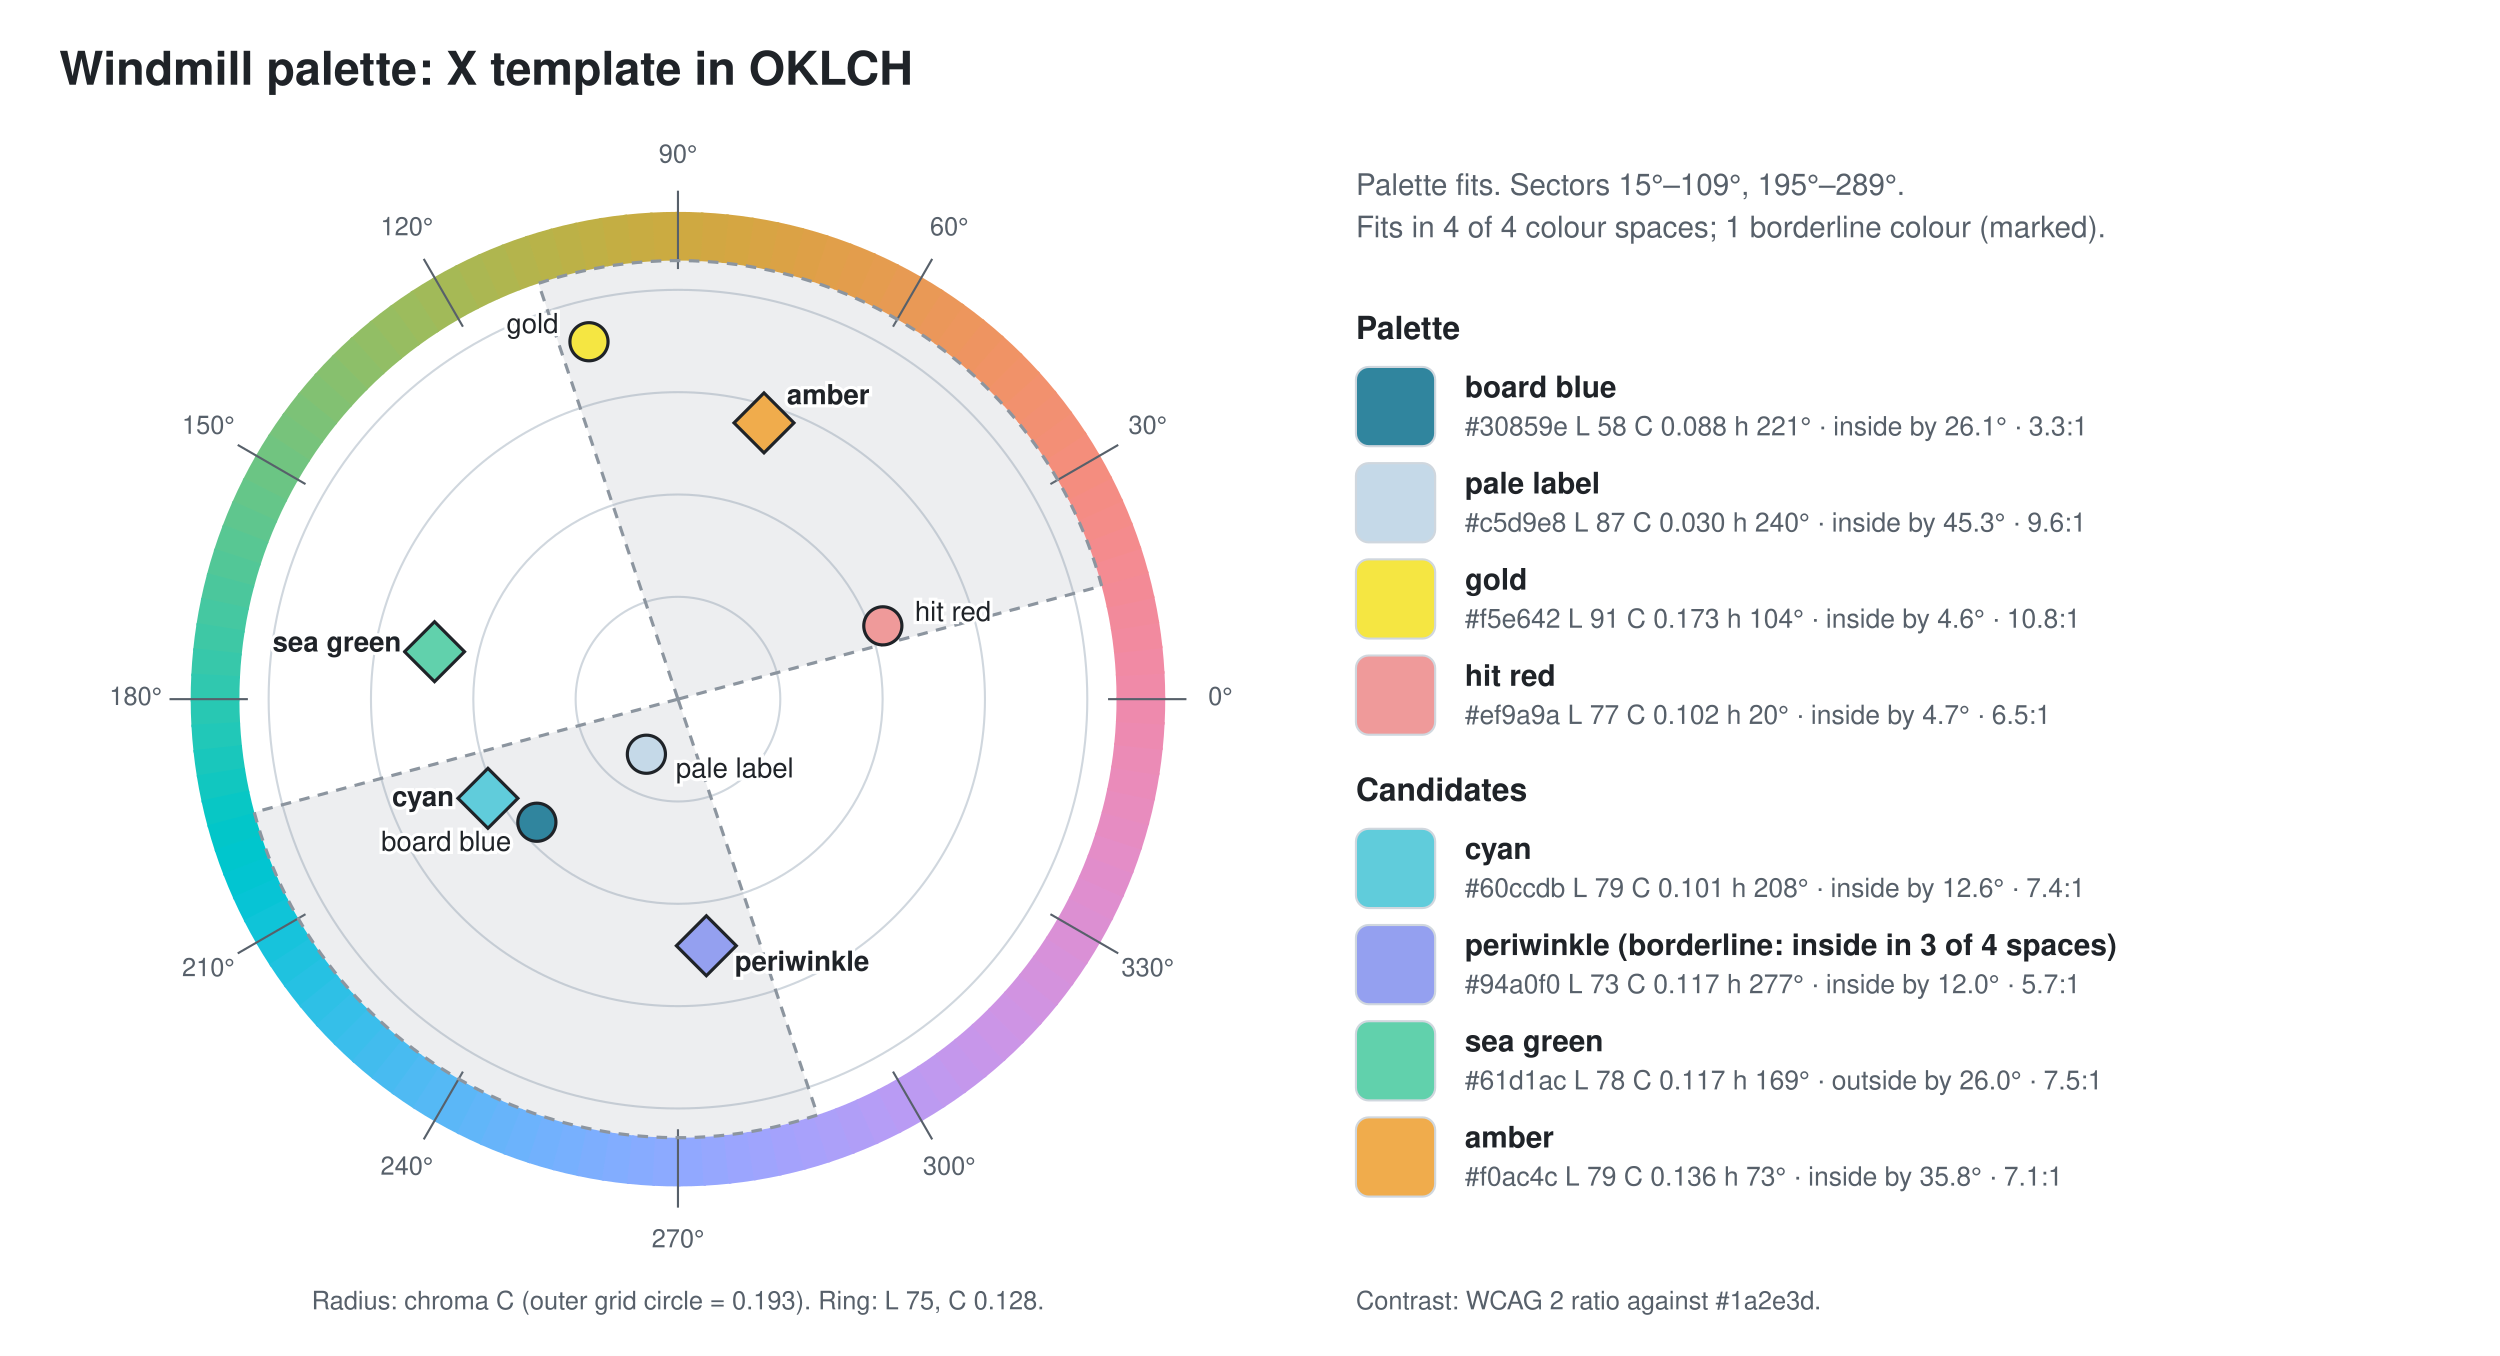
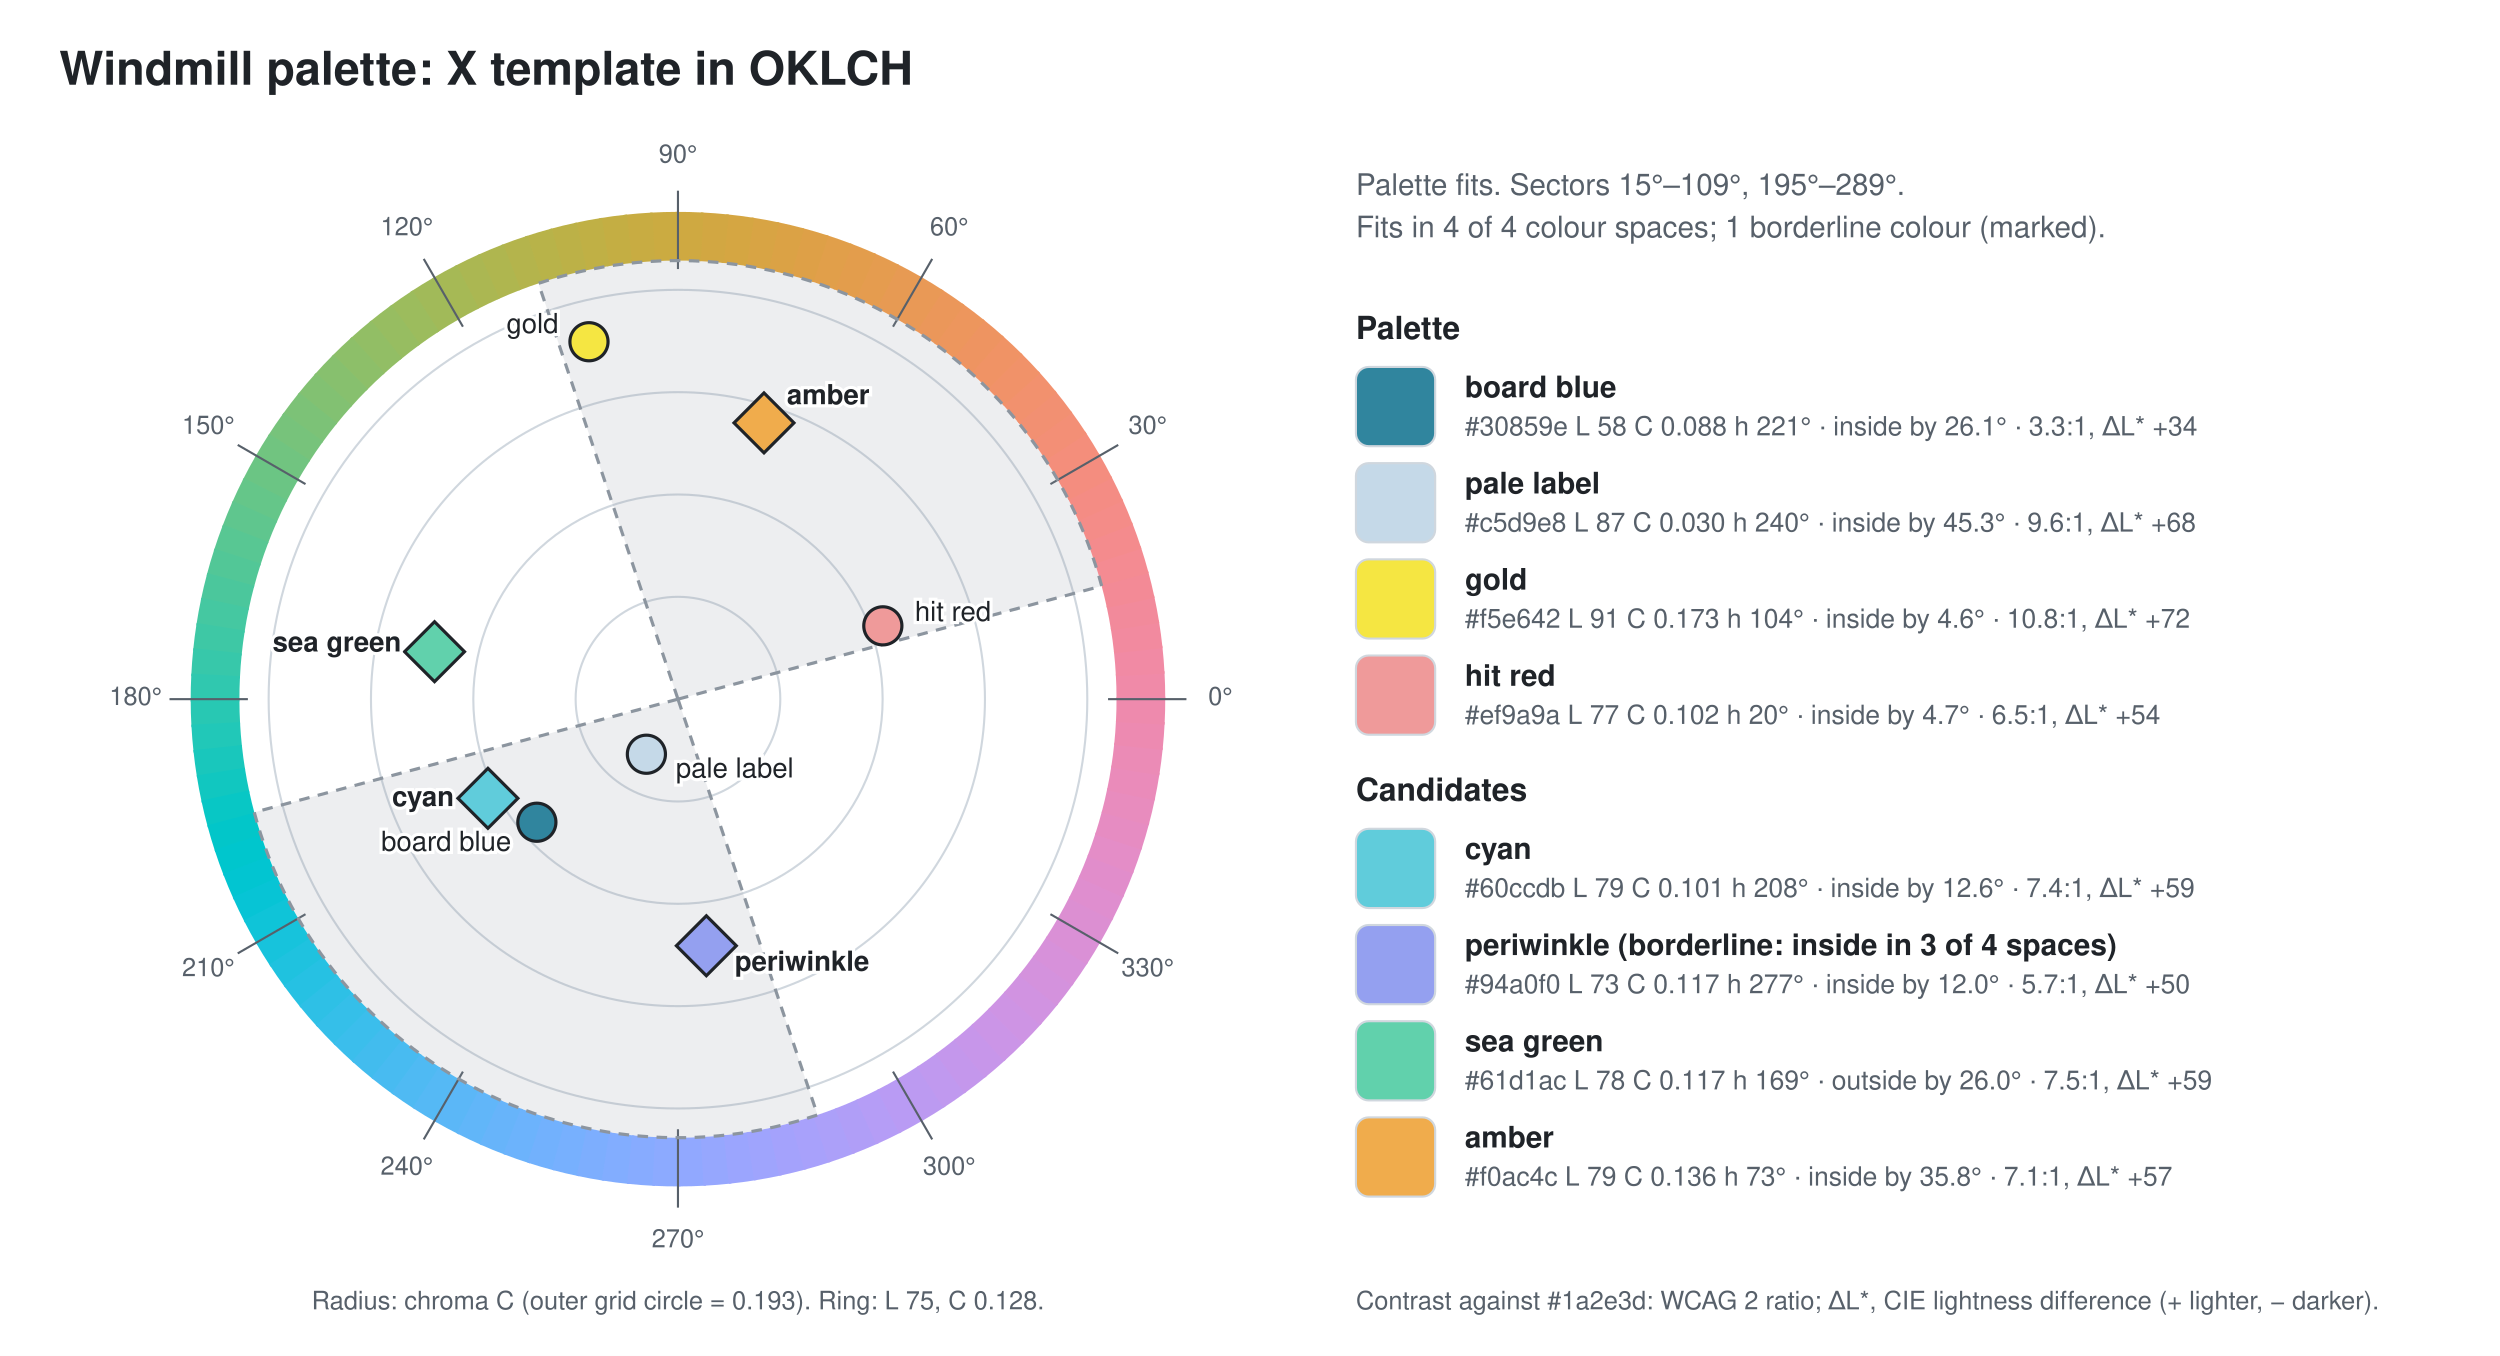
<svg xmlns="http://www.w3.org/2000/svg" width="1180" height="640" viewBox="0 0 1180 640" font-family="-apple-system, 'Segoe UI', Helvetica, Arial, sans-serif">
  <rect width="1180" height="640" fill="#ffffff" />
  <text x="28" y="40" fill="#1f2328" font-size="22" font-weight="600">Windmill palette: X template in OKLCH</text>
  <g transform="translate(320,330)">
    <path d="M 230.00 -0.00 A 230 230 0 0 0 229.62 -13.24 L 206.66 -11.92 A 207.0 207.0 0 0 1 207.00 -0.00 Z" fill="#f08aa8" />
    <path d="M 229.68 -12.04 A 230 230 0 0 0 228.61 -25.24 L 205.75 -22.72 A 207.0 207.0 0 0 1 206.72 -10.83 Z" fill="#f18aa4" />
    <path d="M 228.74 -24.04 A 230 230 0 0 0 226.98 -37.17 L 204.28 -33.45 A 207.0 207.0 0 0 1 205.87 -21.64 Z" fill="#f28a9f" />
    <path d="M 227.17 -35.98 A 230 230 0 0 0 224.72 -49.00 L 202.25 -44.10 A 207.0 207.0 0 0 1 204.45 -32.38 Z" fill="#f28a9b" />
    <path d="M 224.97 -47.82 A 230 230 0 0 0 221.85 -60.69 L 199.66 -54.62 A 207.0 207.0 0 0 1 202.48 -43.04 Z" fill="#f38a96" />
    <path d="M 222.16 -59.53 A 230 230 0 0 0 218.37 -72.22 L 196.53 -65.00 A 207.0 207.0 0 0 1 199.95 -53.58 Z" fill="#f48b92" />
    <path d="M 218.74 -71.07 A 230 230 0 0 0 214.29 -83.55 L 192.86 -75.19 A 207.0 207.0 0 0 1 196.87 -63.97 Z" fill="#f48b8d" />
    <path d="M 214.72 -82.42 A 230 230 0 0 0 209.62 -94.65 L 188.66 -85.18 A 207.0 207.0 0 0 1 193.25 -74.18 Z" fill="#f48c88" />
    <path d="M 210.12 -93.55 A 230 230 0 0 0 204.38 -105.49 L 183.94 -94.94 A 207.0 207.0 0 0 1 189.10 -84.19 Z" fill="#f48c84" />
    <path d="M 204.93 -104.42 A 230 230 0 0 0 198.58 -116.04 L 178.72 -104.44 A 207.0 207.0 0 0 1 184.44 -93.98 Z" fill="#f48d7f" />
    <path d="M 199.19 -115.00 A 230 230 0 0 0 192.24 -126.28 L 173.01 -113.65 A 207.0 207.0 0 0 1 179.27 -103.50 Z" fill="#f48e7b" />
    <path d="M 192.89 -125.27 A 230 230 0 0 0 185.36 -136.16 L 166.83 -122.55 A 207.0 207.0 0 0 1 173.60 -112.74 Z" fill="#f38f76" />
    <path d="M 186.07 -135.19 A 230 230 0 0 0 177.98 -145.68 L 160.18 -131.11 A 207.0 207.0 0 0 1 167.47 -121.67 Z" fill="#f29072" />
    <path d="M 178.74 -144.74 A 230 230 0 0 0 170.12 -154.79 L 153.10 -139.31 A 207.0 207.0 0 0 1 160.87 -130.27 Z" fill="#f2916e" />
    <path d="M 170.92 -153.90 A 230 230 0 0 0 161.78 -163.48 L 145.60 -147.14 A 207.0 207.0 0 0 1 153.83 -138.51 Z" fill="#f19269" />
    <path d="M 162.63 -162.63 A 230 230 0 0 0 153.00 -171.73 L 137.70 -154.55 A 207.0 207.0 0 0 1 146.37 -146.37 Z" fill="#f09365" />
    <path d="M 153.90 -170.92 A 230 230 0 0 0 143.81 -179.50 L 129.43 -161.55 A 207.0 207.0 0 0 1 138.51 -153.83 Z" fill="#ee9461" />
    <path d="M 144.74 -178.74 A 230 230 0 0 0 134.21 -186.78 L 120.79 -168.10 A 207.0 207.0 0 0 1 130.27 -160.87 Z" fill="#ed965d" />
    <path d="M 135.19 -186.07 A 230 230 0 0 0 124.26 -193.55 L 111.83 -174.19 A 207.0 207.0 0 0 1 121.67 -167.47 Z" fill="#eb975a" />
    <path d="M 125.27 -192.89 A 230 230 0 0 0 113.96 -199.79 L 102.56 -179.81 A 207.0 207.0 0 0 1 112.74 -173.60 Z" fill="#e99956" />
    <path d="M 115.00 -199.19 A 230 230 0 0 0 103.34 -205.48 L 93.01 -184.93 A 207.0 207.0 0 0 1 103.50 -179.27 Z" fill="#e79a53" />
    <path d="M 104.42 -204.93 A 230 230 0 0 0 92.45 -210.60 L 83.20 -189.54 A 207.0 207.0 0 0 1 93.98 -184.44 Z" fill="#e59c4f" />
    <path d="M 93.55 -210.12 A 230 230 0 0 0 81.30 -215.15 L 73.17 -193.64 A 207.0 207.0 0 0 1 84.19 -189.10 Z" fill="#e39d4c" />
    <path d="M 82.42 -214.72 A 230 230 0 0 0 69.93 -219.11 L 62.93 -197.20 A 207.0 207.0 0 0 1 74.18 -193.25 Z" fill="#e19f4a" />
    <path d="M 71.07 -218.74 A 230 230 0 0 0 58.36 -222.47 L 52.53 -200.22 A 207.0 207.0 0 0 1 63.97 -196.87 Z" fill="#dea047" />
    <path d="M 59.53 -222.16 A 230 230 0 0 0 46.64 -225.22 L 41.98 -202.70 A 207.0 207.0 0 0 1 53.58 -199.95 Z" fill="#dba245" />
    <path d="M 47.82 -224.97 A 230 230 0 0 0 34.79 -227.35 L 31.31 -204.62 A 207.0 207.0 0 0 1 43.04 -202.48 Z" fill="#d8a444" />
    <path d="M 35.98 -227.17 A 230 230 0 0 0 22.84 -228.86 L 20.56 -205.98 A 207.0 207.0 0 0 1 32.38 -204.45 Z" fill="#d5a642" />
    <path d="M 24.04 -228.74 A 230 230 0 0 0 10.83 -229.74 L 9.75 -206.77 A 207.0 207.0 0 0 1 21.64 -205.87 Z" fill="#d2a742" />
    <path d="M 12.04 -229.68 A 230 230 0 0 0 -1.20 -230.00 L -1.08 -207.00 A 207.0 207.0 0 0 1 10.83 -206.72 Z" fill="#cfa941" />
    <path d="M 0.00 -230.00 A 230 230 0 0 0 -13.24 -229.62 L -11.92 -206.66 A 207.0 207.0 0 0 1 0.00 -207.00 Z" fill="#cbab41" />
    <path d="M -12.04 -229.68 A 230 230 0 0 0 -25.24 -228.61 L -22.72 -205.75 A 207.0 207.0 0 0 1 -10.83 -206.72 Z" fill="#c8ac42" />
    <path d="M -24.04 -228.74 A 230 230 0 0 0 -37.17 -226.98 L -33.45 -204.28 A 207.0 207.0 0 0 1 -21.64 -205.87 Z" fill="#c4ae43" />
    <path d="M -35.98 -227.17 A 230 230 0 0 0 -49.00 -224.72 L -44.10 -202.25 A 207.0 207.0 0 0 1 -32.38 -204.45 Z" fill="#c0b045" />
    <path d="M -47.82 -224.97 A 230 230 0 0 0 -60.69 -221.85 L -54.62 -199.66 A 207.0 207.0 0 0 1 -43.04 -202.48 Z" fill="#bcb147" />
    <path d="M -59.53 -222.16 A 230 230 0 0 0 -72.22 -218.37 L -65.00 -196.53 A 207.0 207.0 0 0 1 -53.58 -199.95 Z" fill="#b8b349" />
    <path d="M -71.07 -218.74 A 230 230 0 0 0 -83.55 -214.29 L -75.19 -192.86 A 207.0 207.0 0 0 1 -63.97 -196.87 Z" fill="#b4b44c" />
    <path d="M -82.42 -214.72 A 230 230 0 0 0 -94.65 -209.62 L -85.18 -188.66 A 207.0 207.0 0 0 1 -74.18 -193.25 Z" fill="#afb64f" />
    <path d="M -93.55 -210.12 A 230 230 0 0 0 -105.49 -204.38 L -94.94 -183.94 A 207.0 207.0 0 0 1 -84.19 -189.10 Z" fill="#abb752" />
    <path d="M -104.42 -204.93 A 230 230 0 0 0 -116.04 -198.58 L -104.44 -178.72 A 207.0 207.0 0 0 1 -93.98 -184.44 Z" fill="#a6b955" />
    <path d="M -115.00 -199.19 A 230 230 0 0 0 -126.28 -192.24 L -113.65 -173.01 A 207.0 207.0 0 0 1 -103.50 -179.27 Z" fill="#a1ba59" />
    <path d="M -125.27 -192.89 A 230 230 0 0 0 -136.16 -185.36 L -122.55 -166.83 A 207.0 207.0 0 0 1 -112.74 -173.60 Z" fill="#9cbc5d" />
    <path d="M -135.19 -186.07 A 230 230 0 0 0 -145.68 -177.98 L -131.11 -160.18 A 207.0 207.0 0 0 1 -121.67 -167.47 Z" fill="#97bd61" />
    <path d="M -144.74 -178.74 A 230 230 0 0 0 -154.79 -170.12 L -139.31 -153.10 A 207.0 207.0 0 0 1 -130.27 -160.87 Z" fill="#92be65" />
    <path d="M -153.90 -170.92 A 230 230 0 0 0 -163.48 -161.78 L -147.14 -145.60 A 207.0 207.0 0 0 1 -138.51 -153.83 Z" fill="#8dbf69" />
    <path d="M -162.63 -162.63 A 230 230 0 0 0 -171.73 -153.00 L -154.55 -137.70 A 207.0 207.0 0 0 1 -146.37 -146.37 Z" fill="#87c06e" />
    <path d="M -170.92 -153.90 A 230 230 0 0 0 -179.50 -143.81 L -161.55 -129.43 A 207.0 207.0 0 0 1 -153.83 -138.51 Z" fill="#82c172" />
    <path d="M -178.74 -144.74 A 230 230 0 0 0 -186.78 -134.21 L -168.10 -120.79 A 207.0 207.0 0 0 1 -160.87 -130.27 Z" fill="#7cc277" />
    <path d="M -186.07 -135.19 A 230 230 0 0 0 -193.55 -124.26 L -174.19 -111.83 A 207.0 207.0 0 0 1 -167.47 -121.67 Z" fill="#77c37b" />
    <path d="M -192.89 -125.27 A 230 230 0 0 0 -199.79 -113.96 L -179.81 -102.56 A 207.0 207.0 0 0 1 -173.60 -112.74 Z" fill="#71c480" />
    <path d="M -199.19 -115.00 A 230 230 0 0 0 -205.48 -103.34 L -184.93 -93.01 A 207.0 207.0 0 0 1 -179.27 -103.50 Z" fill="#6bc584" />
    <path d="M -204.93 -104.42 A 230 230 0 0 0 -210.60 -92.45 L -189.54 -83.20 A 207.0 207.0 0 0 1 -184.44 -93.98 Z" fill="#65c689" />
    <path d="M -210.12 -93.55 A 230 230 0 0 0 -215.15 -81.30 L -193.64 -73.17 A 207.0 207.0 0 0 1 -189.10 -84.19 Z" fill="#5fc68e" />
    <path d="M -214.72 -82.42 A 230 230 0 0 0 -219.11 -69.93 L -197.20 -62.93 A 207.0 207.0 0 0 1 -193.25 -74.18 Z" fill="#58c793" />
    <path d="M -218.74 -71.07 A 230 230 0 0 0 -222.47 -58.36 L -200.22 -52.53 A 207.0 207.0 0 0 1 -196.87 -63.97 Z" fill="#52c797" />
    <path d="M -222.16 -59.53 A 230 230 0 0 0 -225.22 -46.64 L -202.70 -41.98 A 207.0 207.0 0 0 1 -199.95 -53.58 Z" fill="#4bc79c" />
    <path d="M -224.97 -47.82 A 230 230 0 0 0 -227.35 -34.79 L -204.62 -31.31 A 207.0 207.0 0 0 1 -202.48 -43.04 Z" fill="#45c8a1" />
    <path d="M -227.17 -35.98 A 230 230 0 0 0 -228.86 -22.84 L -205.98 -20.56 A 207.0 207.0 0 0 1 -204.45 -32.38 Z" fill="#3ec8a5" />
    <path d="M -228.74 -24.04 A 230 230 0 0 0 -229.74 -10.83 L -206.77 -9.75 A 207.0 207.0 0 0 1 -205.87 -21.64 Z" fill="#37c8aa" />
    <path d="M -229.68 -12.04 A 230 230 0 0 0 -230.00 1.20 L -207.00 1.08 A 207.0 207.0 0 0 1 -206.72 -10.83 Z" fill="#30c8af" />
    <path d="M -230.00 -0.00 A 230 230 0 0 0 -229.62 13.24 L -206.66 11.92 A 207.0 207.0 0 0 1 -207.00 -0.00 Z" fill="#28c8b3" />
    <path d="M -229.68 12.04 A 230 230 0 0 0 -228.61 25.24 L -205.75 22.72 A 207.0 207.0 0 0 1 -206.72 10.83 Z" fill="#21c8b8" />
    <path d="M -228.74 24.04 A 230 230 0 0 0 -226.98 37.17 L -204.28 33.45 A 207.0 207.0 0 0 1 -205.87 21.64 Z" fill="#19c7bc" />
    <path d="M -227.17 35.98 A 230 230 0 0 0 -224.72 49.00 L -202.25 44.10 A 207.0 207.0 0 0 1 -204.45 32.38 Z" fill="#11c7c0" />
    <path d="M -224.97 47.82 A 230 230 0 0 0 -221.85 60.69 L -199.66 54.62 A 207.0 207.0 0 0 1 -202.48 43.04 Z" fill="#08c7c5" />
    <path d="M -222.16 59.53 A 230 230 0 0 0 -218.37 72.22 L -196.53 65.00 A 207.0 207.0 0 0 1 -199.95 53.58 Z" fill="#02c6c9" />
    <path d="M -218.74 71.07 A 230 230 0 0 0 -214.29 83.55 L -192.86 75.19 A 207.0 207.0 0 0 1 -196.87 63.97 Z" fill="#00c6cd" />
    <path d="M -214.72 82.42 A 230 230 0 0 0 -209.62 94.65 L -188.66 85.18 A 207.0 207.0 0 0 1 -193.25 74.18 Z" fill="#02c5d1" />
    <path d="M -210.12 93.55 A 230 230 0 0 0 -204.38 105.49 L -183.94 94.94 A 207.0 207.0 0 0 1 -189.10 84.19 Z" fill="#07c4d5" />
    <path d="M -204.93 104.42 A 230 230 0 0 0 -198.58 116.04 L -178.72 104.44 A 207.0 207.0 0 0 1 -184.44 93.98 Z" fill="#0fc4d8" />
    <path d="M -199.19 115.00 A 230 230 0 0 0 -192.24 126.28 L -173.01 113.65 A 207.0 207.0 0 0 1 -179.27 103.50 Z" fill="#17c3dc" />
    <path d="M -192.89 125.27 A 230 230 0 0 0 -185.36 136.16 L -166.83 122.55 A 207.0 207.0 0 0 1 -173.60 112.74 Z" fill="#1fc2df" />
    <path d="M -186.07 135.19 A 230 230 0 0 0 -177.98 145.68 L -160.18 131.11 A 207.0 207.0 0 0 1 -167.47 121.67 Z" fill="#26c1e3" />
    <path d="M -178.74 144.74 A 230 230 0 0 0 -170.12 154.79 L -153.10 139.31 A 207.0 207.0 0 0 1 -160.87 130.27 Z" fill="#2ec0e6" />
    <path d="M -170.92 153.90 A 230 230 0 0 0 -161.78 163.48 L -145.60 147.14 A 207.0 207.0 0 0 1 -153.83 138.51 Z" fill="#35bfe9" />
    <path d="M -162.63 162.63 A 230 230 0 0 0 -153.00 171.73 L -137.70 154.55 A 207.0 207.0 0 0 1 -146.37 146.37 Z" fill="#3bbeec" />
    <path d="M -153.90 170.92 A 230 230 0 0 0 -143.81 179.50 L -129.43 161.55 A 207.0 207.0 0 0 1 -138.51 153.83 Z" fill="#42bcee" />
    <path d="M -144.74 178.74 A 230 230 0 0 0 -134.21 186.78 L -120.79 168.10 A 207.0 207.0 0 0 1 -130.27 160.87 Z" fill="#48bbf1" />
    <path d="M -135.19 186.07 A 230 230 0 0 0 -124.26 193.55 L -111.83 174.19 A 207.0 207.0 0 0 1 -121.67 167.47 Z" fill="#4fbaf3" />
    <path d="M -125.27 192.89 A 230 230 0 0 0 -113.96 199.79 L -102.56 179.81 A 207.0 207.0 0 0 1 -112.74 173.60 Z" fill="#55b9f5" />
    <path d="M -115.00 199.19 A 230 230 0 0 0 -103.34 205.48 L -93.01 184.93 A 207.0 207.0 0 0 1 -103.50 179.27 Z" fill="#5bb7f7" />
    <path d="M -104.42 204.93 A 230 230 0 0 0 -92.45 210.60 L -83.20 189.54 A 207.0 207.0 0 0 1 -93.98 184.44 Z" fill="#61b6f9" />
    <path d="M -93.55 210.12 A 230 230 0 0 0 -81.30 215.15 L -73.17 193.64 A 207.0 207.0 0 0 1 -84.19 189.10 Z" fill="#67b4fa" />
    <path d="M -82.42 214.72 A 230 230 0 0 0 -69.93 219.11 L -62.93 197.20 A 207.0 207.0 0 0 1 -74.18 193.25 Z" fill="#6cb3fc" />
    <path d="M -71.07 218.74 A 230 230 0 0 0 -58.36 222.47 L -52.53 200.22 A 207.0 207.0 0 0 1 -63.97 196.87 Z" fill="#72b1fd" />
    <path d="M -59.53 222.16 A 230 230 0 0 0 -46.64 225.22 L -41.98 202.70 A 207.0 207.0 0 0 1 -53.58 199.95 Z" fill="#77b0fe" />
    <path d="M -47.82 224.97 A 230 230 0 0 0 -34.79 227.35 L -31.31 204.62 A 207.0 207.0 0 0 1 -43.04 202.48 Z" fill="#7daefe" />
    <path d="M -35.98 227.17 A 230 230 0 0 0 -22.84 228.86 L -20.56 205.98 A 207.0 207.0 0 0 1 -32.38 204.45 Z" fill="#82adff" />
    <path d="M -24.04 228.74 A 230 230 0 0 0 -10.83 229.74 L -9.75 206.77 A 207.0 207.0 0 0 1 -21.64 205.87 Z" fill="#87abff" />
    <path d="M -12.04 229.68 A 230 230 0 0 0 1.20 230.00 L 1.08 207.00 A 207.0 207.0 0 0 1 -10.83 206.72 Z" fill="#8caaff" />
    <path d="M -0.00 230.00 A 230 230 0 0 0 13.24 229.62 L 11.92 206.66 A 207.0 207.0 0 0 1 -0.00 207.00 Z" fill="#91a8ff" />
    <path d="M 12.04 229.68 A 230 230 0 0 0 25.24 228.61 L 22.72 205.75 A 207.0 207.0 0 0 1 10.83 206.72 Z" fill="#96a7fe" />
    <path d="M 24.04 228.74 A 230 230 0 0 0 37.17 226.98 L 33.45 204.28 A 207.0 207.0 0 0 1 21.64 205.87 Z" fill="#9ba5fe" />
    <path d="M 35.98 227.17 A 230 230 0 0 0 49.00 224.72 L 44.10 202.25 A 207.0 207.0 0 0 1 32.38 204.45 Z" fill="#9fa4fd" />
    <path d="M 47.82 224.97 A 230 230 0 0 0 60.69 221.85 L 54.62 199.66 A 207.0 207.0 0 0 1 43.04 202.48 Z" fill="#a4a2fc" />
    <path d="M 59.53 222.16 A 230 230 0 0 0 72.22 218.37 L 65.00 196.53 A 207.0 207.0 0 0 1 53.58 199.95 Z" fill="#a8a1fb" />
    <path d="M 71.07 218.74 A 230 230 0 0 0 83.55 214.29 L 75.19 192.86 A 207.0 207.0 0 0 1 63.97 196.87 Z" fill="#aca0f9" />
    <path d="M 82.42 214.72 A 230 230 0 0 0 94.65 209.62 L 85.18 188.66 A 207.0 207.0 0 0 1 74.18 193.25 Z" fill="#b09ef7" />
    <path d="M 93.55 210.12 A 230 230 0 0 0 105.49 204.38 L 94.94 183.94 A 207.0 207.0 0 0 1 84.19 189.10 Z" fill="#b59df6" />
    <path d="M 104.42 204.93 A 230 230 0 0 0 116.04 198.58 L 104.44 178.72 A 207.0 207.0 0 0 1 93.98 184.44 Z" fill="#b99bf4" />
    <path d="M 115.00 199.19 A 230 230 0 0 0 126.28 192.24 L 113.65 173.01 A 207.0 207.0 0 0 1 103.50 179.27 Z" fill="#bc9af1" />
    <path d="M 125.27 192.89 A 230 230 0 0 0 136.16 185.36 L 122.55 166.83 A 207.0 207.0 0 0 1 112.74 173.60 Z" fill="#c099ef" />
    <path d="M 135.19 186.07 A 230 230 0 0 0 145.68 177.98 L 131.11 160.18 A 207.0 207.0 0 0 1 121.67 167.47 Z" fill="#c497ec" />
    <path d="M 144.74 178.74 A 230 230 0 0 0 154.79 170.12 L 139.31 153.10 A 207.0 207.0 0 0 1 130.27 160.87 Z" fill="#c796ea" />
    <path d="M 153.90 170.92 A 230 230 0 0 0 163.48 161.78 L 147.14 145.60 A 207.0 207.0 0 0 1 138.51 153.83 Z" fill="#cb95e7" />
    <path d="M 162.63 162.63 A 230 230 0 0 0 171.73 153.00 L 154.55 137.70 A 207.0 207.0 0 0 1 146.37 146.37 Z" fill="#ce94e4" />
    <path d="M 170.92 153.90 A 230 230 0 0 0 179.50 143.81 L 161.55 129.43 A 207.0 207.0 0 0 1 153.83 138.51 Z" fill="#d193e1" />
    <path d="M 178.74 144.74 A 230 230 0 0 0 186.78 134.21 L 168.10 120.79 A 207.0 207.0 0 0 1 160.87 130.27 Z" fill="#d492dd" />
    <path d="M 186.07 135.19 A 230 230 0 0 0 193.55 124.26 L 174.19 111.83 A 207.0 207.0 0 0 1 167.47 121.67 Z" fill="#d791da" />
    <path d="M 192.89 125.27 A 230 230 0 0 0 199.79 113.96 L 179.81 102.56 A 207.0 207.0 0 0 1 173.60 112.74 Z" fill="#da90d6" />
    <path d="M 199.19 115.00 A 230 230 0 0 0 205.48 103.34 L 184.93 93.01 A 207.0 207.0 0 0 1 179.27 103.50 Z" fill="#dc8fd2" />
    <path d="M 204.93 104.42 A 230 230 0 0 0 210.60 92.45 L 189.54 83.20 A 207.0 207.0 0 0 1 184.44 93.98 Z" fill="#df8ecf" />
    <path d="M 210.12 93.55 A 230 230 0 0 0 215.15 81.30 L 193.64 73.17 A 207.0 207.0 0 0 1 189.10 84.19 Z" fill="#e18dcb" />
    <path d="M 214.72 82.42 A 230 230 0 0 0 219.11 69.93 L 197.20 62.93 A 207.0 207.0 0 0 1 193.25 74.18 Z" fill="#e48dc7" />
    <path d="M 218.74 71.07 A 230 230 0 0 0 222.47 58.36 L 200.22 52.53 A 207.0 207.0 0 0 1 196.87 63.97 Z" fill="#e68cc2" />
    <path d="M 222.16 59.53 A 230 230 0 0 0 225.22 46.64 L 202.70 41.98 A 207.0 207.0 0 0 1 199.95 53.58 Z" fill="#e88cbe" />
    <path d="M 224.97 47.82 A 230 230 0 0 0 227.35 34.79 L 204.62 31.31 A 207.0 207.0 0 0 1 202.48 43.04 Z" fill="#ea8bba" />
    <path d="M 227.17 35.98 A 230 230 0 0 0 228.86 22.84 L 205.98 20.56 A 207.0 207.0 0 0 1 204.45 32.38 Z" fill="#eb8bb6" />
    <path d="M 228.74 24.04 A 230 230 0 0 0 229.74 10.83 L 206.77 9.75 A 207.0 207.0 0 0 1 205.87 21.64 Z" fill="#ed8ab1" />
    <path d="M 229.68 12.04 A 230 230 0 0 0 230.00 -1.20 L 207.00 -1.08 A 207.0 207.0 0 0 1 206.72 10.83 Z" fill="#ee8aad" />
    <circle r="48.3" fill="none" stroke="#d0d7de" stroke-width="1" />
    <circle r="96.6" fill="none" stroke="#d0d7de" stroke-width="1" />
    <circle r="144.9" fill="none" stroke="#d0d7de" stroke-width="1" />
    <circle r="193.2" fill="none" stroke="#d0d7de" stroke-width="1" />
    <line x1="203.0" y1="-0.0" x2="240.0" y2="-0.0" stroke="#57606a" stroke-width="1" />
    <text x="256.0" y="-0.0" fill="#57606a" font-size="12" text-anchor="middle" dominant-baseline="central">0°</text>
    <line x1="175.8" y1="-101.5" x2="207.8" y2="-120.0" stroke="#57606a" stroke-width="1" />
    <text x="221.7" y="-128.0" fill="#57606a" font-size="12" text-anchor="middle" dominant-baseline="central">30°</text>
    <line x1="101.5" y1="-175.8" x2="120.0" y2="-207.8" stroke="#57606a" stroke-width="1" />
    <text x="128.0" y="-221.7" fill="#57606a" font-size="12" text-anchor="middle" dominant-baseline="central">60°</text>
    <line x1="0.0" y1="-203.0" x2="0.0" y2="-240.0" stroke="#57606a" stroke-width="1" />
    <text x="0.0" y="-256.0" fill="#57606a" font-size="12" text-anchor="middle" dominant-baseline="central">90°</text>
    <line x1="-101.5" y1="-175.8" x2="-120.0" y2="-207.8" stroke="#57606a" stroke-width="1" />
    <text x="-128.0" y="-221.7" fill="#57606a" font-size="12" text-anchor="middle" dominant-baseline="central">120°</text>
    <line x1="-175.8" y1="-101.5" x2="-207.8" y2="-120.0" stroke="#57606a" stroke-width="1" />
    <text x="-221.7" y="-128.0" fill="#57606a" font-size="12" text-anchor="middle" dominant-baseline="central">150°</text>
    <line x1="-203.0" y1="-0.0" x2="-240.0" y2="-0.0" stroke="#57606a" stroke-width="1" />
    <text x="-256.0" y="-0.0" fill="#57606a" font-size="12" text-anchor="middle" dominant-baseline="central">180°</text>
    <line x1="-175.8" y1="101.5" x2="-207.8" y2="120.0" stroke="#57606a" stroke-width="1" />
    <text x="-221.7" y="128.0" fill="#57606a" font-size="12" text-anchor="middle" dominant-baseline="central">210°</text>
    <line x1="-101.5" y1="175.8" x2="-120.0" y2="207.8" stroke="#57606a" stroke-width="1" />
    <text x="-128.0" y="221.7" fill="#57606a" font-size="12" text-anchor="middle" dominant-baseline="central">240°</text>
    <line x1="-0.0" y1="203.0" x2="-0.0" y2="240.0" stroke="#57606a" stroke-width="1" />
    <text x="-0.0" y="256.0" fill="#57606a" font-size="12" text-anchor="middle" dominant-baseline="central">270°</text>
    <line x1="101.5" y1="175.8" x2="120.0" y2="207.8" stroke="#57606a" stroke-width="1" />
    <text x="128.0" y="221.7" fill="#57606a" font-size="12" text-anchor="middle" dominant-baseline="central">300°</text>
    <line x1="175.8" y1="101.5" x2="207.8" y2="120.0" stroke="#57606a" stroke-width="1" />
    <text x="221.7" y="128.0" fill="#57606a" font-size="12" text-anchor="middle" dominant-baseline="central">330°</text>
    <path d="M 0 0 L 199.99 -53.40 A 207.0 207.0 0 0 0 -65.85 -196.25 Z" fill="#8c959f" fill-opacity="0.16" stroke="#8c959f" stroke-width="1.5" stroke-dasharray="5 4" />
    <path d="M 0 0 L -199.99 53.40 A 207.0 207.0 0 0 0 65.85 196.25 Z" fill="#8c959f" fill-opacity="0.16" stroke="#8c959f" stroke-width="1.5" stroke-dasharray="5 4" />
    <circle cx="-66.6" cy="58.1" r="9" fill="#30859e" stroke="#1f2328" stroke-width="1.5" />
    <circle cx="-14.9" cy="26.0" r="9" fill="#c5d9e8" stroke="#1f2328" stroke-width="1.5" />
    <circle cx="-42.0" cy="-168.7" r="9" fill="#f5e642" stroke="#1f2328" stroke-width="1.5" />
    <circle cx="96.7" cy="-34.6" r="9" fill="#ef9a9a" stroke="#1f2328" stroke-width="1.5" />
    <rect x="-99.7" y="36.8" width="20" height="20" transform="rotate(45 -89.7 46.8)" fill="#60ccdb" stroke="#1f2328" stroke-width="1.5" />
    <rect x="3.4" y="106.4" width="20" height="20" transform="rotate(45 13.4 116.4)" fill="#94a0f0" stroke="#1f2328" stroke-width="1.5" />
    <rect x="-124.9" y="-32.4" width="20" height="20" transform="rotate(45 -114.9 -22.4)" fill="#61d1ac" stroke="#1f2328" stroke-width="1.5" />
    <rect x="30.6" y="-140.4" width="20" height="20" transform="rotate(45 40.6 -130.4)" fill="#f0ac4c" stroke="#1f2328" stroke-width="1.5" />
    <text x="-78.7" y="68.6" fill="#1f2328" font-size="13" font-weight="400" text-anchor="end" dominant-baseline="central" paint-order="stroke" stroke="#ffffff" stroke-width="3">board blue</text>
    <text x="-1.0" y="34.0" fill="#1f2328" font-size="13" font-weight="400" text-anchor="start" dominant-baseline="central" paint-order="stroke" stroke="#ffffff" stroke-width="3">pale label</text>
    <text x="-56.4" y="-175.8" fill="#1f2328" font-size="13" font-weight="400" text-anchor="end" dominant-baseline="central" paint-order="stroke" stroke="#ffffff" stroke-width="3">gold</text>
    <text x="111.8" y="-39.9" fill="#1f2328" font-size="13" font-weight="400" text-anchor="start" dominant-baseline="central" paint-order="stroke" stroke="#ffffff" stroke-width="3">hit red</text>
    <text x="-105.7" y="47.5" fill="#1f2328" font-size="13" font-weight="600" text-anchor="end" dominant-baseline="central" paint-order="stroke" stroke="#ffffff" stroke-width="3">cyan</text>
    <text x="26.8" y="125.2" fill="#1f2328" font-size="13" font-weight="600" text-anchor="start" dominant-baseline="central" paint-order="stroke" stroke="#ffffff" stroke-width="3">periwinkle</text>
    <text x="-130.6" y="-25.5" fill="#1f2328" font-size="13" font-weight="600" text-anchor="end" dominant-baseline="central" paint-order="stroke" stroke="#ffffff" stroke-width="3">sea green</text>
    <text x="51.4" y="-142.2" fill="#1f2328" font-size="13" font-weight="600" text-anchor="start" dominant-baseline="central" paint-order="stroke" stroke="#ffffff" stroke-width="3">amber</text>
  </g>
  <text x="320" y="618" fill="#57606a" font-size="12" text-anchor="middle">Radius: chroma C (outer grid circle = 0.193). Ring: L 75, C 0.128.</text>
  <text x="640" y="92" fill="#57606a" font-size="14">Palette fits. Sectors 15°–109°, 195°–289°.</text>
  <text x="640" y="112" fill="#57606a" font-size="14">Fits in 4 of 4 colour spaces; 1 borderline colour (marked).</text>
  <text x="640" y="160" fill="#1f2328" font-size="15" font-weight="600">Palette</text>
  <rect x="640" y="173.2" width="37.4" height="37.4" rx="6" fill="#30859e" stroke="#d0d7de" />
  <text x="691.4" y="187.5" fill="#1f2328" font-size="14" font-weight="600">board blue</text>
-   <text x="691.4" y="205.5" fill="#57606a" font-size="12.5">#30859e  L 58  C 0.088  h 221°  ·  inside by 26.1°  ·  3.3:1</text>
+   <text x="691.4" y="205.5" fill="#57606a" font-size="12.5">#30859e  L 58  C 0.088  h 221°  ·  inside by 26.1°  ·  3.3:1, ΔL* +34</text>
  <rect x="640" y="218.6" width="37.4" height="37.4" rx="6" fill="#c5d9e8" stroke="#d0d7de" />
  <text x="691.4" y="232.9" fill="#1f2328" font-size="14" font-weight="600">pale label</text>
-   <text x="691.4" y="250.9" fill="#57606a" font-size="12.5">#c5d9e8  L 87  C 0.030  h 240°  ·  inside by 45.3°  ·  9.6:1</text>
+   <text x="691.4" y="250.9" fill="#57606a" font-size="12.5">#c5d9e8  L 87  C 0.030  h 240°  ·  inside by 45.3°  ·  9.6:1, ΔL* +68</text>
  <rect x="640" y="264.0" width="37.4" height="37.4" rx="6" fill="#f5e642" stroke="#d0d7de" />
  <text x="691.4" y="278.3" fill="#1f2328" font-size="14" font-weight="600">gold</text>
-   <text x="691.4" y="296.3" fill="#57606a" font-size="12.5">#f5e642  L 91  C 0.173  h 104°  ·  inside by 4.6°  ·  10.8:1</text>
+   <text x="691.4" y="296.3" fill="#57606a" font-size="12.5">#f5e642  L 91  C 0.173  h 104°  ·  inside by 4.6°  ·  10.8:1, ΔL* +72</text>
  <rect x="640" y="309.4" width="37.4" height="37.4" rx="6" fill="#ef9a9a" stroke="#d0d7de" />
  <text x="691.4" y="323.7" fill="#1f2328" font-size="14" font-weight="600">hit red</text>
-   <text x="691.4" y="341.7" fill="#57606a" font-size="12.5">#ef9a9a  L 77  C 0.102  h 20°  ·  inside by 4.7°  ·  6.5:1</text>
+   <text x="691.4" y="341.7" fill="#57606a" font-size="12.5">#ef9a9a  L 77  C 0.102  h 20°  ·  inside by 4.7°  ·  6.5:1, ΔL* +54</text>
  <text x="640" y="377.92" fill="#1f2328" font-size="15" font-weight="600">Candidates</text>
  <rect x="640" y="391.2" width="37.4" height="37.4" rx="6" fill="#60ccdb" stroke="#d0d7de" />
  <text x="691.4" y="405.4" fill="#1f2328" font-size="14" font-weight="600">cyan</text>
-   <text x="691.4" y="423.4" fill="#57606a" font-size="12.5">#60ccdb  L 79  C 0.101  h 208°  ·  inside by 12.6°  ·  7.4:1</text>
+   <text x="691.4" y="423.4" fill="#57606a" font-size="12.5">#60ccdb  L 79  C 0.101  h 208°  ·  inside by 12.6°  ·  7.4:1, ΔL* +59</text>
  <rect x="640" y="436.6" width="37.4" height="37.4" rx="6" fill="#94a0f0" stroke="#d0d7de" />
  <text x="691.4" y="450.8" fill="#1f2328" font-size="14" font-weight="600">periwinkle  (borderline: inside in 3 of 4 spaces)</text>
-   <text x="691.4" y="468.8" fill="#57606a" font-size="12.5">#94a0f0  L 73  C 0.117  h 277°  ·  inside by 12.0°  ·  5.7:1</text>
+   <text x="691.4" y="468.8" fill="#57606a" font-size="12.5">#94a0f0  L 73  C 0.117  h 277°  ·  inside by 12.0°  ·  5.7:1, ΔL* +50</text>
  <rect x="640" y="482.0" width="37.4" height="37.4" rx="6" fill="#61d1ac" stroke="#d0d7de" />
  <text x="691.4" y="496.2" fill="#1f2328" font-size="14" font-weight="600">sea green</text>
-   <text x="691.4" y="514.2" fill="#57606a" font-size="12.5">#61d1ac  L 78  C 0.117  h 169°  ·  outside by 26.0°  ·  7.5:1</text>
+   <text x="691.4" y="514.2" fill="#57606a" font-size="12.5">#61d1ac  L 78  C 0.117  h 169°  ·  outside by 26.0°  ·  7.5:1, ΔL* +59</text>
  <rect x="640" y="527.4" width="37.4" height="37.4" rx="6" fill="#f0ac4c" stroke="#d0d7de" />
  <text x="691.4" y="541.6" fill="#1f2328" font-size="14" font-weight="600">amber</text>
-   <text x="691.4" y="559.6" fill="#57606a" font-size="12.5">#f0ac4c  L 79  C 0.136  h 73°  ·  inside by 35.8°  ·  7.1:1</text>
-   <text x="640" y="618" fill="#57606a" font-size="12">Contrast: WCAG 2 ratio against #1a2e3d.</text>
+   <text x="691.4" y="559.6" fill="#57606a" font-size="12.5">#f0ac4c  L 79  C 0.136  h 73°  ·  inside by 35.8°  ·  7.1:1, ΔL* +57</text>
+   <text x="640" y="618" fill="#57606a" font-size="12">Contrast against #1a2e3d: WCAG 2 ratio; ΔL*, CIE lightness difference (+ lighter, − darker).</text>
</svg>
